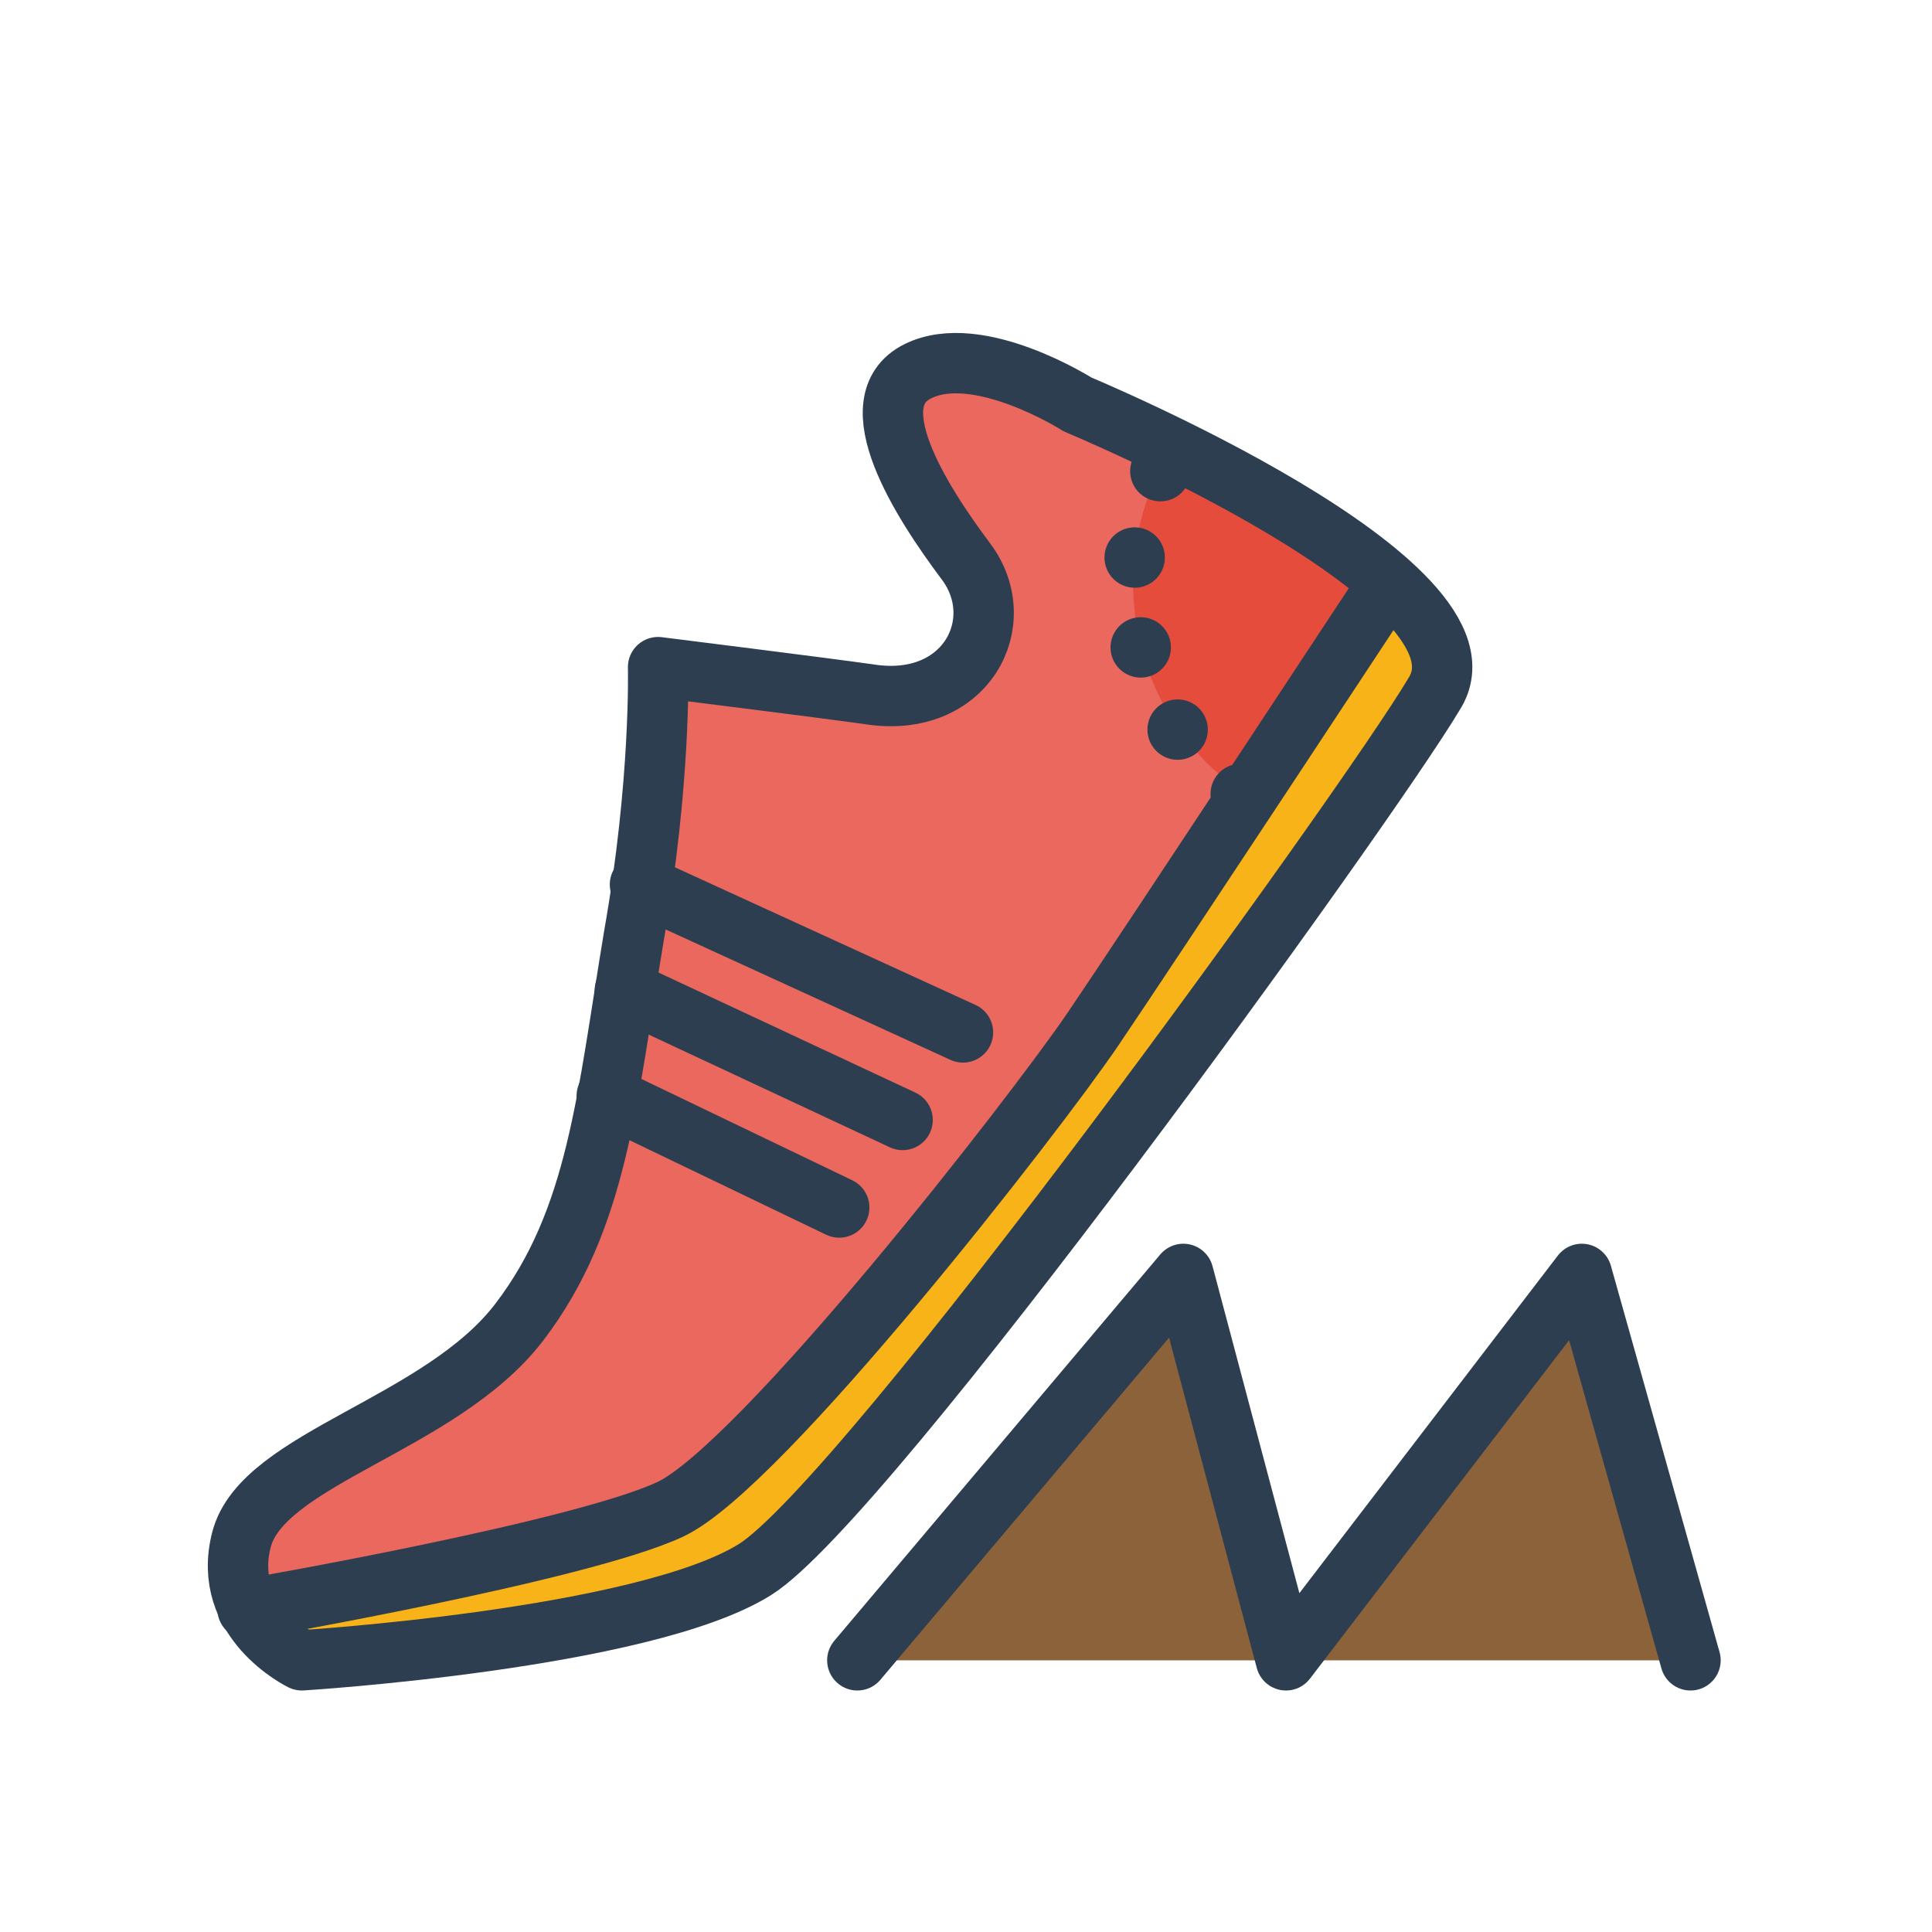
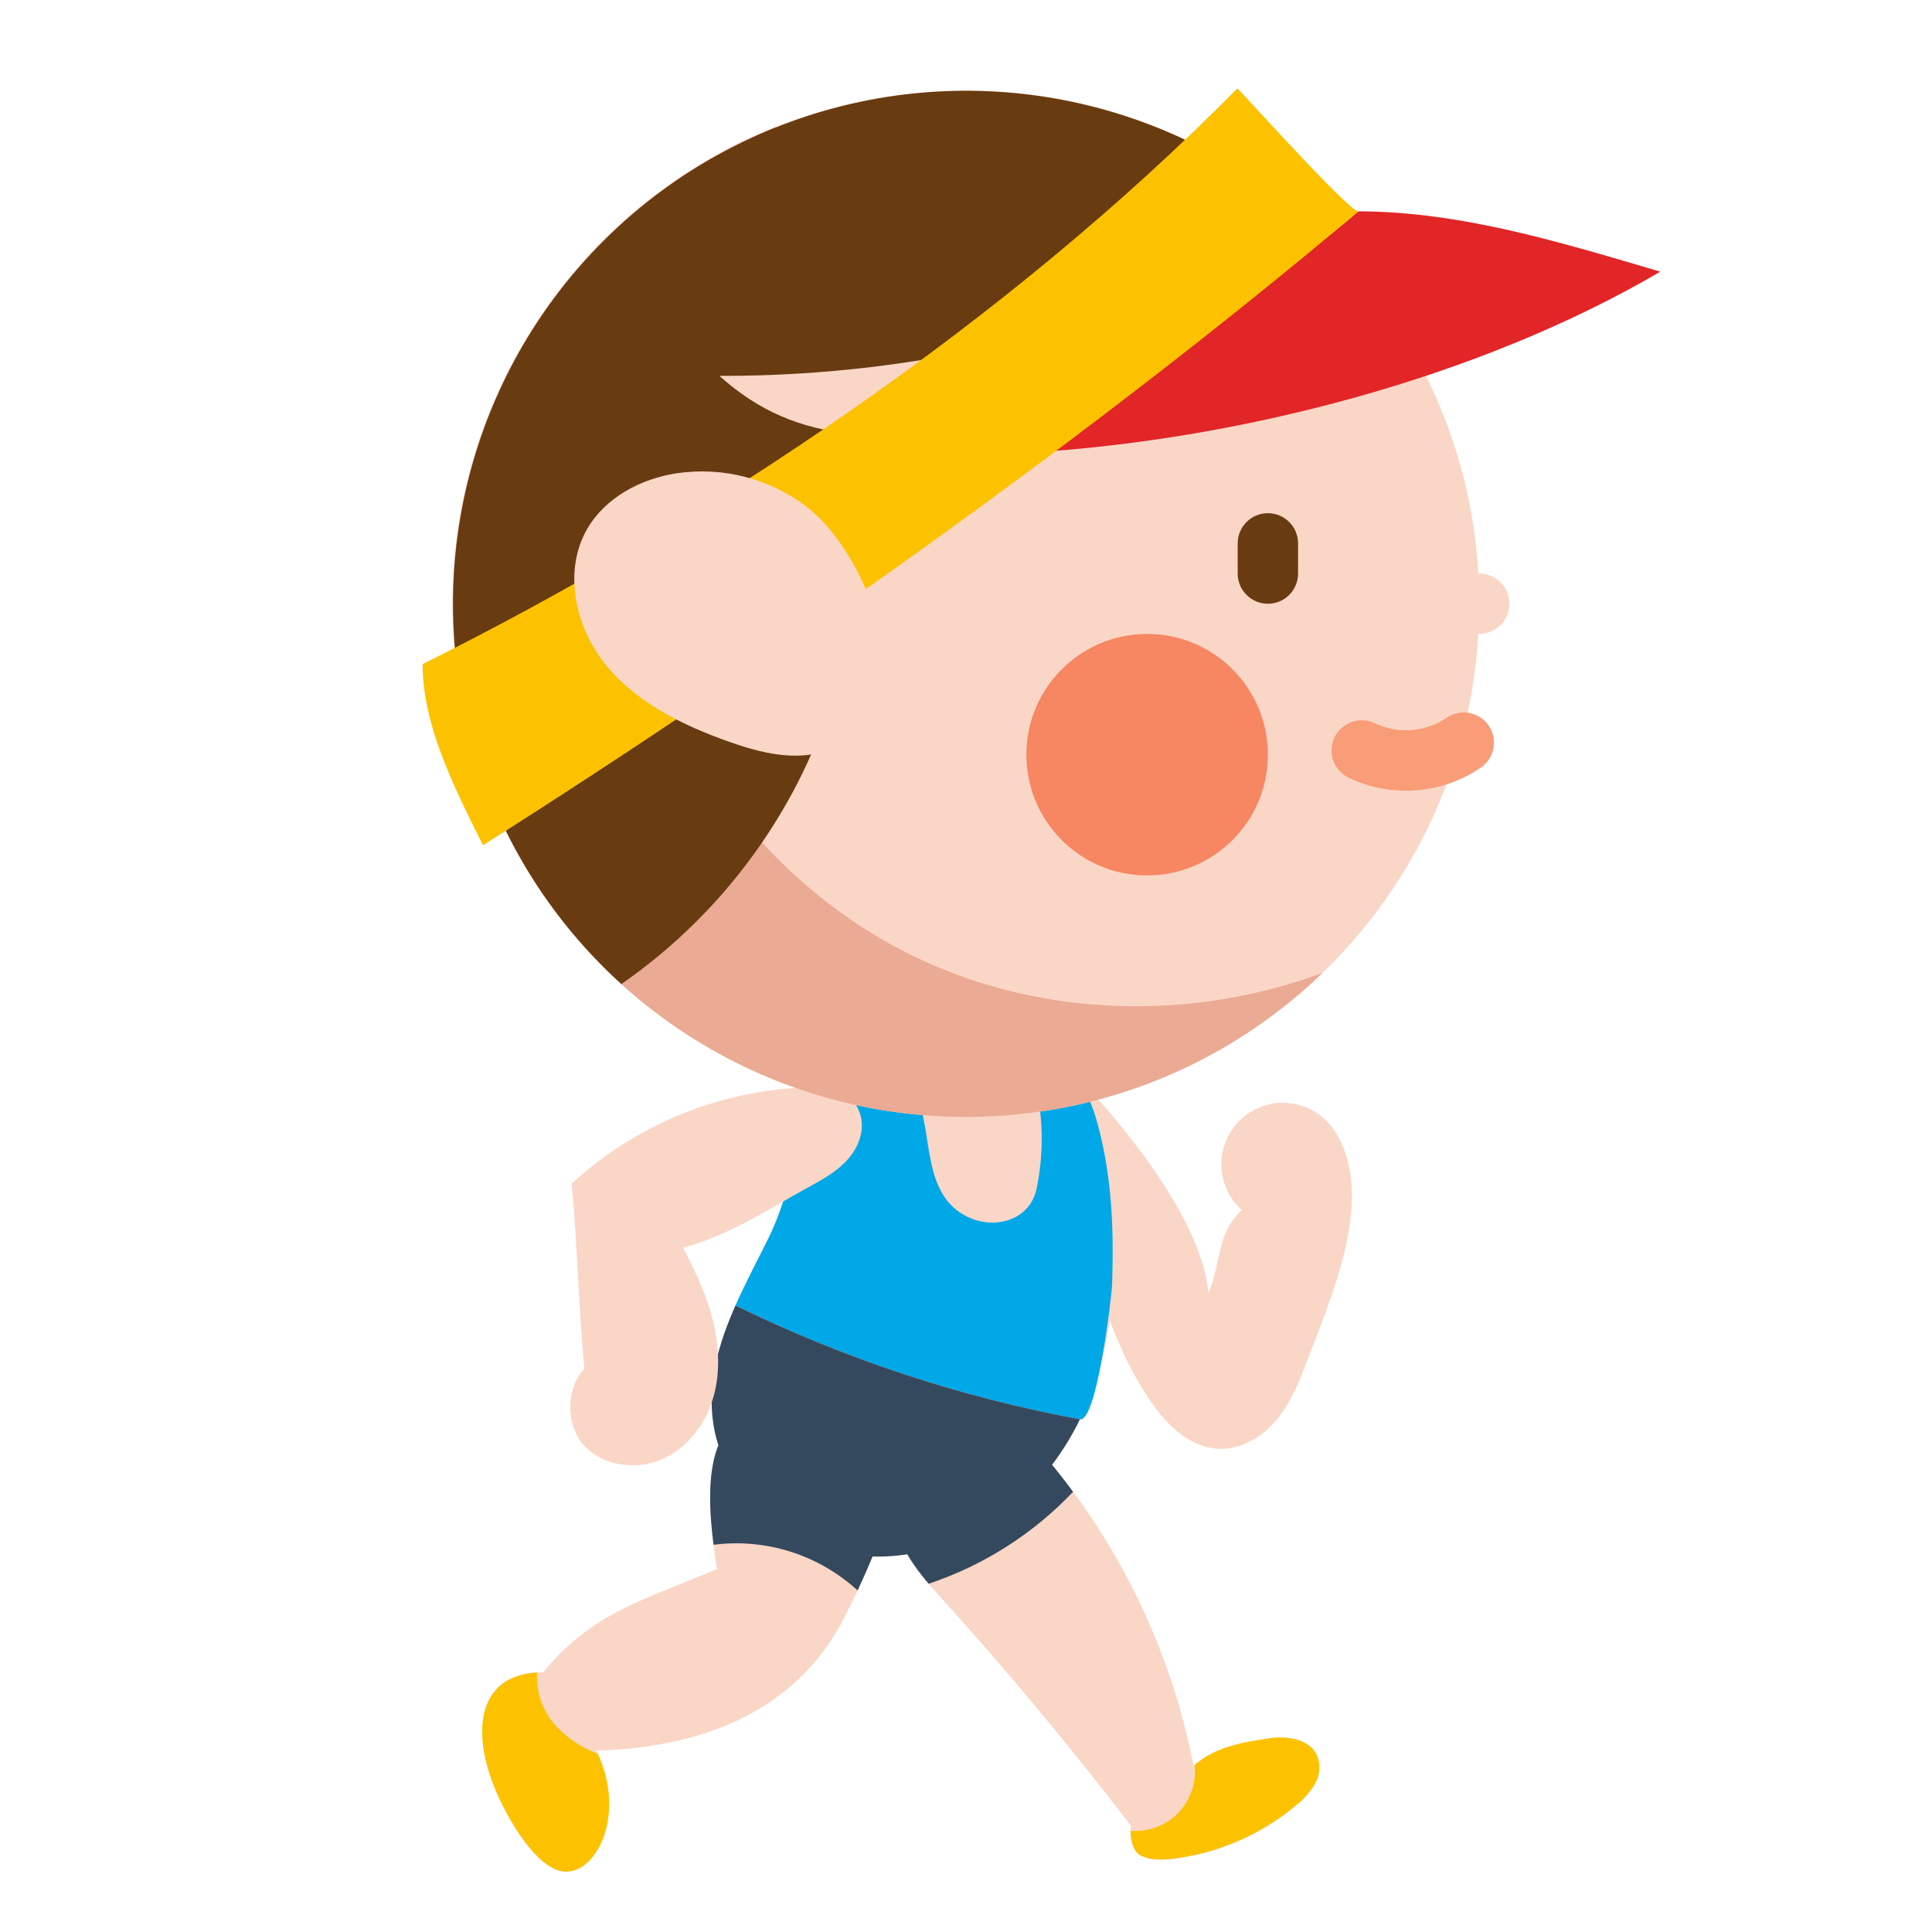
- <svg xmlns="http://www.w3.org/2000/svg" enable-background="new 0 0 64 64" id="Layer_1" version="1.1" viewBox="0 0 64 64" xml:space="preserve">
-   <path d="M10,55c0,0,11.3-0.7,15-3s20.3-25.3,22.5-29c2.4-3.7-11.8-9.6-11.8-9.6s-3.3-2.1-5.3-1.1s0.1,4.3,1.6,6.3  c1.5,2,0,4.9-3.2,4.4c-1.4-0.2-7-0.9-7-0.9s0.1,3.8-0.8,8.9c-0.9,5.4-1.2,9.4-3.8,12.8S8.7,48.3,8,51S10,55,10,55z" fill="#EA685E" />
-   <path d="M38.9,14.9l-0.3,0.3c-2.1,3.8-1,8.6,2.5,11l3.2,1.5c1.6-2.2,2.7-3.9,3.2-4.7C49.1,20.5,43,16.9,38.9,14.9z" fill="#E64C3C" />
-   <path d="M46,19.3c0,0-7.9,12-9.8,14.8c-1.9,2.8-11,14.5-14,15.9c-3,1.4-14,3.3-14,3.3C8.8,54.4,10,55,10,55  s11.3-0.7,15-3c3.7-2.3,20.3-25.3,22.5-29C48.2,21.9,47.4,20.6,46,19.3z" fill="#F8B319" />
-   <path d="  M10,55c0,0,11.3-0.7,15-3s20.3-25.3,22.5-29c2.4-3.7-11.8-9.6-11.8-9.6s-3.3-2.1-5.3-1.1s0.1,4.3,1.6,6.3c1.5,2,0,4.9-3.2,4.4  c-1.4-0.2-7-0.9-7-0.9s0.1,3.8-0.8,8.9c-0.9,5.4-1.2,9.4-3.8,12.8S8.7,48.3,8,51S10,55,10,55z" fill="none" stroke="#2C3E50" stroke-linecap="round" stroke-linejoin="round" stroke-miterlimit="10" stroke-width="2" />
-   <polyline fill="#8C623B" points="28.4,55 39.2,42.2 42.6,55 52.4,42.2 56,55 " />
-   <polyline fill="none" points="  28.4,55 39.2,42.2 42.6,55 52.4,42.2 56,55 " stroke="#2C3E50" stroke-linecap="round" stroke-linejoin="round" stroke-miterlimit="10" stroke-width="2" />
-   <path d="  M8.2,53.3c0,0,11-1.9,14-3.3s12.1-13.1,14-15.9S46,19.3,46,19.3" fill="none" stroke="#2C3E50" stroke-linecap="round" stroke-linejoin="round" stroke-miterlimit="10" stroke-width="2" />
-   <line fill="none" stroke="#2C3E50" stroke-linecap="round" stroke-linejoin="round" stroke-miterlimit="10" stroke-width="2" x1="21.2" x2="31.9" y1="29.3" y2="34.2" />
-   <line fill="none" stroke="#2C3E50" stroke-linecap="round" stroke-linejoin="round" stroke-miterlimit="10" stroke-width="2" x1="20.7" x2="29.9" y1="32.8" y2="37.1" />
-   <line fill="none" stroke="#2C3E50" stroke-linecap="round" stroke-linejoin="round" stroke-miterlimit="10" stroke-width="2" x1="20.1" x2="27.8" y1="36.3" y2="40" />
-   <path d="  M41.1,26.3c-3.5-2.5-4.6-7.2-2.5-11" fill="none" stroke="#2C3E50" stroke-dasharray="0,3" stroke-linecap="round" stroke-linejoin="round" stroke-miterlimit="10" stroke-width="2" />
+ <svg xmlns="http://www.w3.org/2000/svg" height="512" viewBox="0 0 512 512" width="512">
+   <g>
+     <g fill="#fad6c6">
+       <path d="m353.7 299.741a16.3 16.3 0 1 0 -24.614 20.928l-.864.906c-5.792 6.077-4.683 13.439-7.991 21.155-1.5-18.011-19.934-41.481-32.228-54.73.4 12.954 4.565 32.805.416 45.084 4.344 13.632 8.174 25.793 16.1 37.706 4.359 6.551 10.64 12.88 18.5 13.162 5.5.2 10.767-2.731 14.478-6.793s6.067-9.167 8.024-14.309c7.36-19.331 19.368-45.714 8.179-63.109z" />
+       <path d="m189.059 377.462c2.857 18.474 20.2 32.9 38.8 34.8s37.321-7.424 49.208-21.851 17.432-33.34 18.126-52.02c.588-15.835-2.305-32.223-11.009-45.464-14.755-22.445-58.821-34.286-69.507-1.583-4.147 12.688-4.942 24.506-11.059 36.876-7.544 15.253-17.302 31.508-14.559 49.242z" />
+       <path d="m316.307 468a179.942 179.942 0 0 0 -39.027-81.655c-7.465-1.6-15.639-3.682-23.153-2.322s-14.886 6.442-16.552 13.9c-2.072 9.267 4.9 17.871 11.283 24.906q26.685 29.424 50.847 61.009c-.366 2.89.272 6.963 2.956 8.094s5.724.982 8.614.612a62.719 62.719 0 0 0 32.078-14.031 20.167 20.167 0 0 0 5.111-5.776 8.673 8.673 0 0 0 .575-7.474c-2.016-4.487-8.065-5.307-12.927-4.556-7.419 1.145-14.2 2.303-19.805 7.293z" />
+     </g>
+     <path d="m277.28 386.35q3.705 4.38 7.1 8.99a93.552 93.552 0 0 1 -38.27 24.37c-5.44-6.4-10.31-13.85-8.54-21.79 1.67-7.45 9.04-12.53 16.56-13.89s15.68.72 23.15 2.32z" fill="#35495e" />
+     <path d="m348.46 472.74a20.088 20.088 0 0 1 -5.11 5.77 62.62 62.62 0 0 1 -32.08 14.03c-2.88.37-5.92.52-8.61-.61-2.29-.97-3.09-4.07-3.04-6.76a15.735 15.735 0 0 0 16.95-17.4c5.55-4.8 12.23-5.94 19.54-7.06 4.86-.75 10.91.06 12.93 4.55a8.661 8.661 0 0 1 -.58 7.48z" fill="#fcc200" />
+     <path d="m294.774 338.388q-.029 1.029-.064 2.062c-.115 3.322-4.072 36.5-8.52 35.68a353.6 353.6 0 0 1 -91.28-30.17c2.69-6.07 5.85-11.98 8.7-17.74 6.12-12.37 6.92-24.18 11.06-36.87 3.89-11.88 12.18-17.89 21.87-19.63a104.845 104.845 0 0 1 8.81 28.15c1.16 7.13 1.91 15.07 7.21 19.99 7.466 6.931 20.08 5.086 22.167-4.914a65.233 65.233 0 0 0 -.023-26.376c-.6-2.891-3.313-7.568-.5-9.194 2.847-1.646 9.335 4.2 10.852 6.037 3.376 4.1 5.066 9.309 6.35 14.461 3.183 12.79 3.73 25.464 3.368 38.514z" fill="#00a8e7" />
+     <path d="m190.1 383.751c-3.46 9.265-1.4 23.47-.1 32.045-19.759 8.446-32.807 11.364-46.021 27.355-19.288 0-19.623 18.98-9.979 36.808 0 0 8 16.041 16 16.041 8.637 0 16-16.041 8-32.082 27.376-.742 50.98-9.811 64-32.081 4.693-8.027 17.044-34.7 15.566-43.716s-8.3-17.651-17.9-19.795c-9.079-2.028-22.338 4.107-27.586 11.583a17.04 17.04 0 0 0 -1.98 3.842z" fill="#fad6c6" />
+     <path d="m158.41 464.77c7.33 15.75.08 31.23-8.41 31.23-8 0-16-16.04-16-16.04-9.36-17.3-9.32-35.69 8.32-36.75a19.487 19.487 0 0 0 5.05 14.26 29.658 29.658 0 0 0 11.04 7.3z" fill="#fcc200" />
+     <path d="m227.28 421.49a47.6 47.6 0 0 0 -38.19-12.11c-1.03-8.21-1.68-18.41 1.01-25.63a17.168 17.168 0 0 1 1.98-3.84c5.25-7.48 18.51-13.61 27.59-11.58 9.59 2.14 16.42 10.77 17.9 19.79 1.06 6.49-5.04 22.12-10.29 33.37z" fill="#35495e" />
+     <path d="m286.19 376.13a72.754 72.754 0 0 1 -9.13 14.28c-11.88 14.43-30.61 23.76-49.21 21.86s-35.93-16.33-38.79-34.81c-1.7-11.03 1.43-21.49 5.85-31.5a353.6 353.6 0 0 0 91.28 30.17z" fill="#35495e" />
+     <path d="m219.944 288.14a97.176 97.176 0 0 0 -68.436 25.517c1.529 16.274 1.812 32.812 3.342 49.085-5.016 5.335-4.95 15.4.183 20.619s13.673 6.291 20.386 3.367 11.558-9.32 13.6-16.352 1.5-14.625-.438-21.686-5.224-13.673-8.682-20.128l.441 2.276c13.1-3.415 23.059-10.318 34.944-16.8 3.5-1.909 7-4 9.591-7.021s4.185-7.163 3.269-11.041-4.218-7.704-8.2-7.836z" fill="#fad6c6" />
+     <circle cx="256" cy="160" fill="#fad6c6" r="136" />
+     <path d="m243.4 254.022c-43.224-20.4-74.02-64.98-77.806-112.627-3.14-39.506 12.4-79.848 40.294-107.86a136.014 136.014 0 1 0 144.6 224.271c-34.325 12.815-73.882 11.894-107.088-3.784z" fill="#eaaa94" />
+     <path d="m226.04 115.13c5.44 30.74-.39 64.27-14.54 92.1a146.364 146.364 0 0 1 -46.83 53.55 136.005 136.005 0 1 1 183.77-200.54 332.39 332.39 0 0 1 -157.81 39.37c10.71 9.52 21.19 13.81 35.41 15.52z" fill="#683b11" />
+     <path d="m440 72c-26.183-7.722-52.7-15.931-80-16-25.512 22.064-62.488 41.936-88 64 56.031-3.268 119.564-19.643 168-48z" fill="#e22526" />
+     <path d="m360 56c-69.831 58.983-154.786 119.078-232 168-8-16-16-32-16-48 76.707-38.2 155.745-91.51 215.882-152.556-.382-.861 29.512 32.671 32.118 32.556z" fill="#fcc200" />
+     <path d="m213.855 134.36a45.759 45.759 0 0 0 -34.595-8.931c-9.465 1.468-18.788 6.387-23.607 14.665-6.5 11.172-3.259 26.089 4.9 36.112s20.285 15.968 32.465 20.3c8.433 3 17.766 5.364 26.206 2.386a22.482 22.482 0 0 0 13.762-14.292c4.897-15.743-6.792-40.679-19.131-50.24z" fill="#fad6c6" />
+     <path d="m336 160a8 8 0 0 1 -8-8v-8a8 8 0 0 1 16 0v8a8 8 0 0 1 -8 8z" fill="#683b11" />
+     <path d="m392 168h-8a8 8 0 0 1 0-16h8a8 8 0 0 1 0 16z" fill="#fad6c6" />
+     <circle cx="304" cy="200" fill="#f78663" r="32" />
+     <path d="m372.546 209.541a34.55 34.55 0 0 1 -15.233-3.49 8 8 0 0 1 7.06-14.358 19.241 19.241 0 0 0 18.928-1.417 8 8 0 1 1 9.118 13.147 34.957 34.957 0 0 1 -19.873 6.118z" fill="#f99c78" />
+   </g>
</svg>
